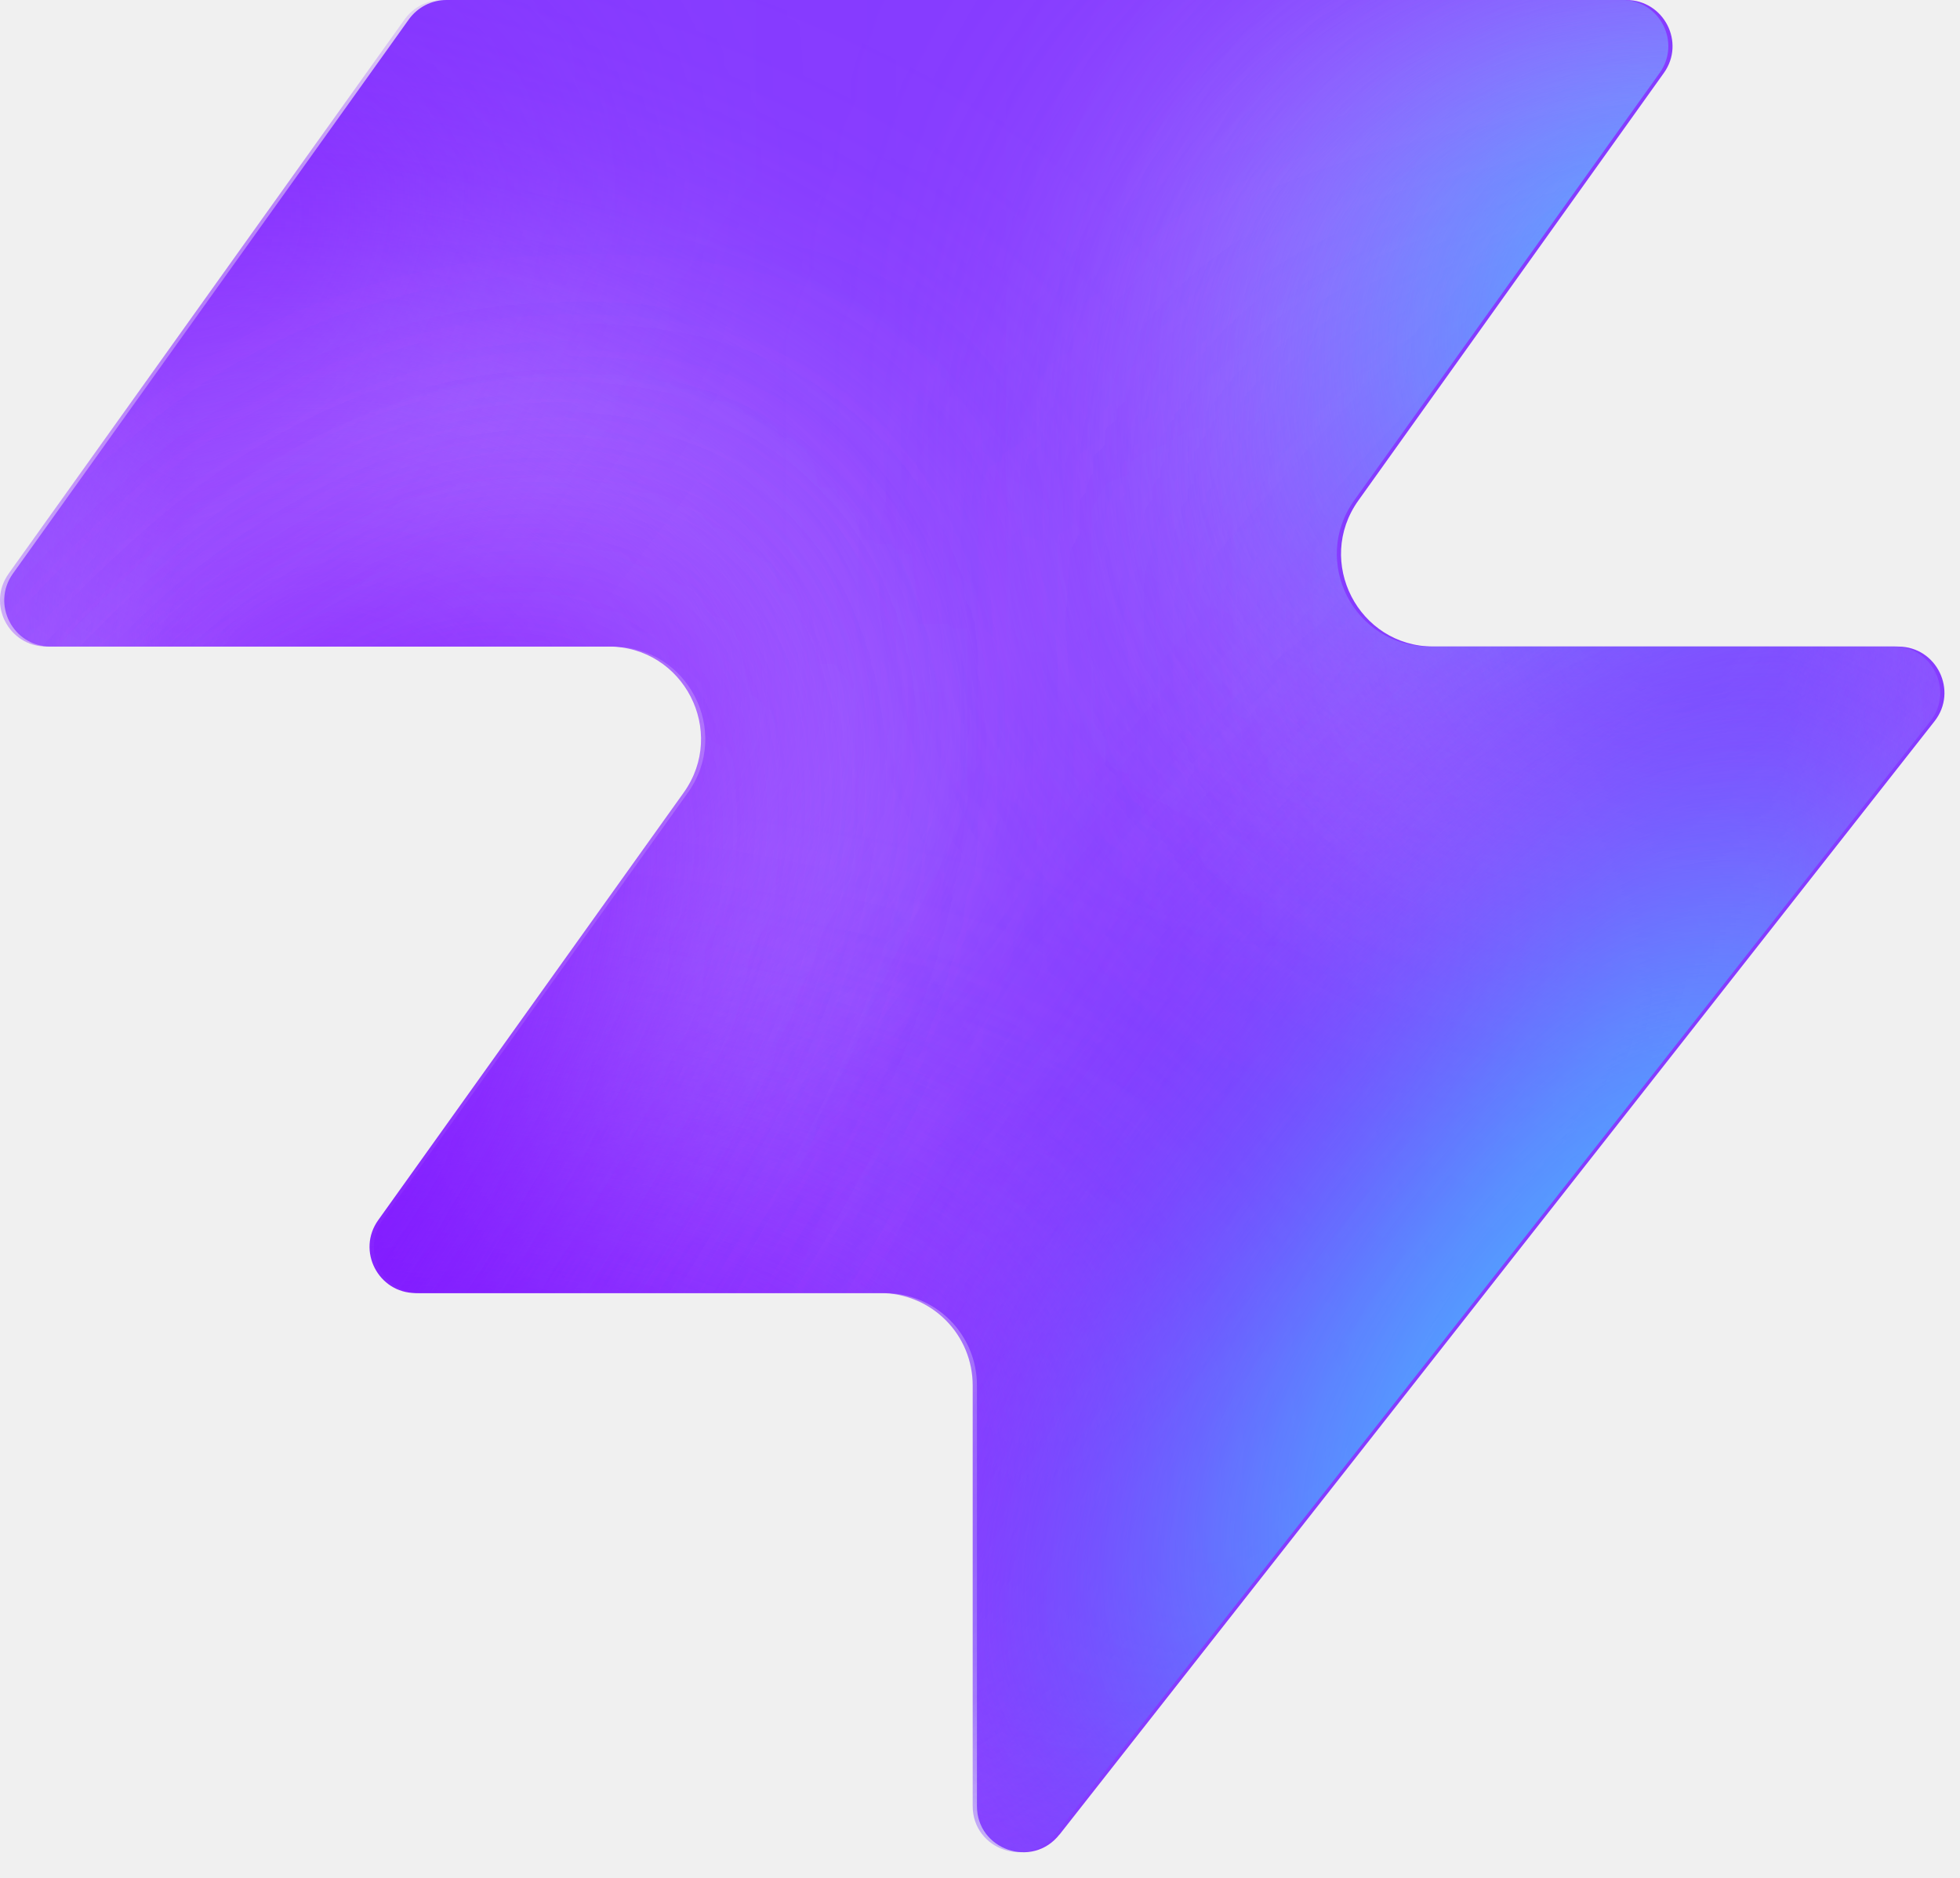
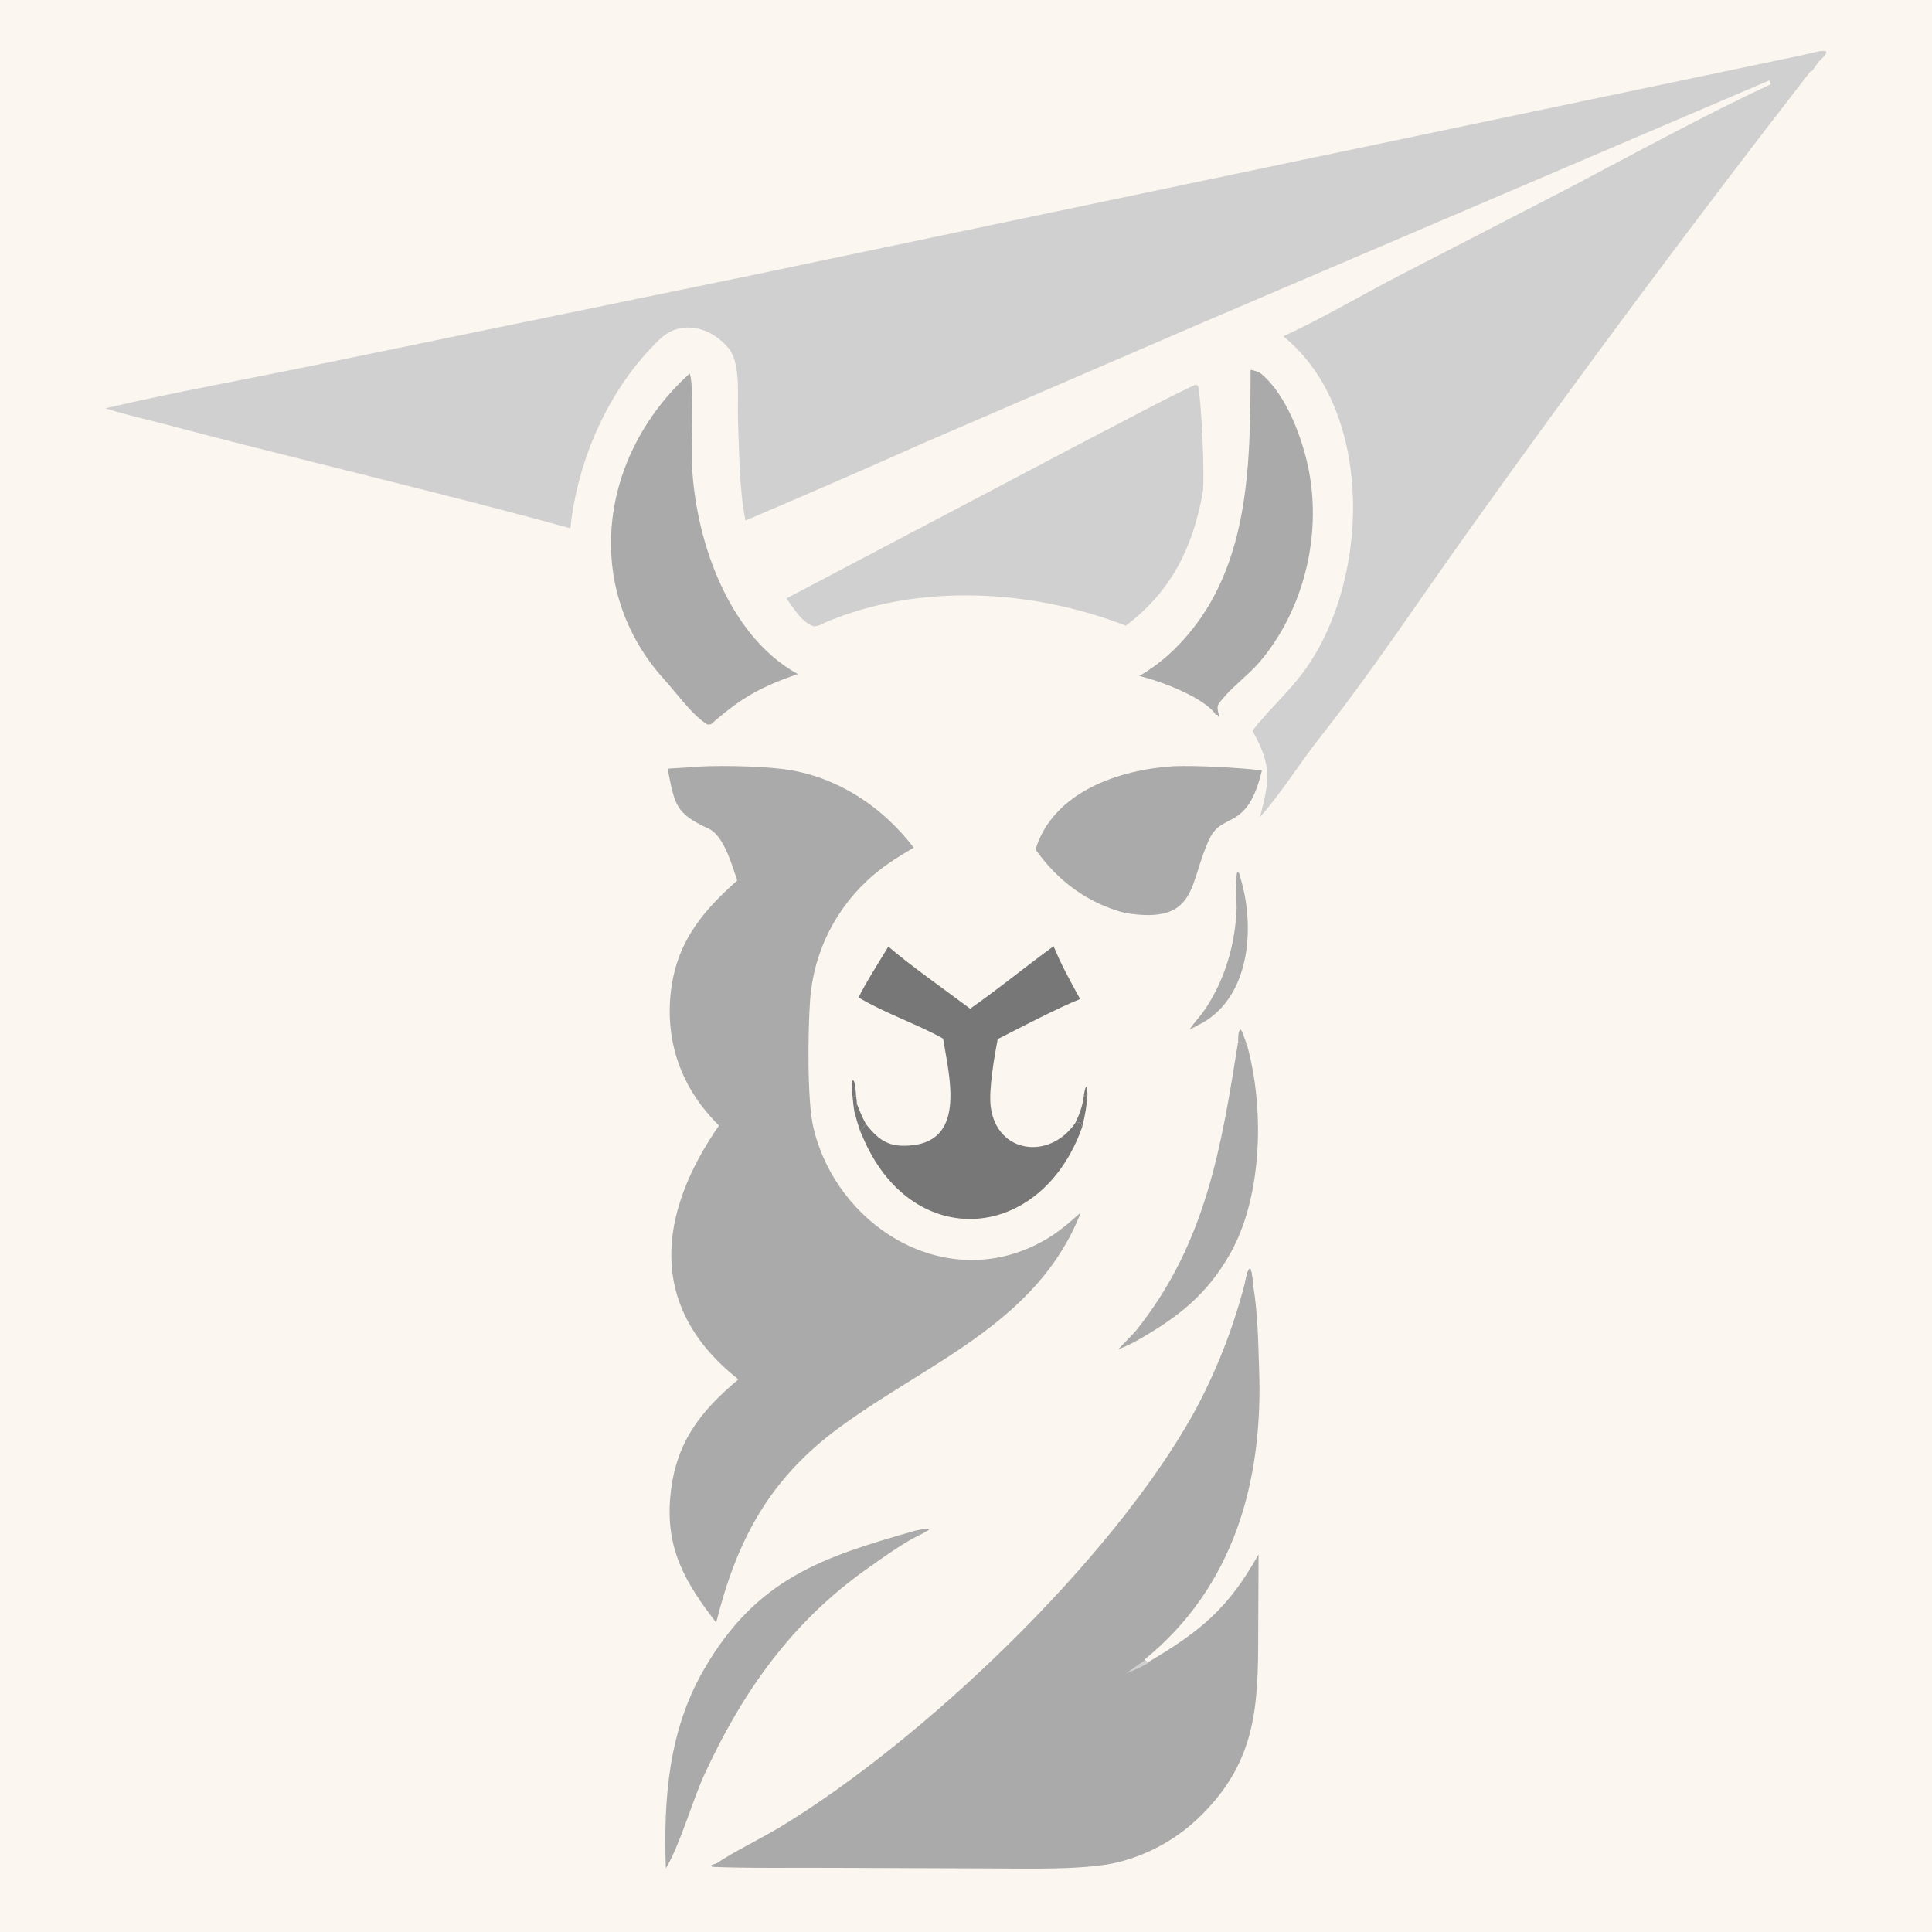
- <svg xmlns="http://www.w3.org/2000/svg" width="48" height="46" fill="none" viewBox="0 0 48 46">
-   <path fill="#863bff" d="M25.946 44.938c-.664.845-2.021.375-2.021-.698V33.937a2.26 2.26 0 0 0-2.262-2.262H10.287c-.92 0-1.456-1.04-.92-1.788l7.48-10.471c1.07-1.497 0-3.578-1.842-3.578H1.237c-.92 0-1.456-1.04-.92-1.788L10.013.474c.214-.297.556-.474.92-.474h28.894c.92 0 1.456 1.04.92 1.788l-7.48 10.471c-1.07 1.498 0 3.579 1.842 3.579h11.377c.943 0 1.473 1.088.89 1.83L25.947 44.94z" style="fill:#863bff;fill:color(display-p3 .525 .23 1);fill-opacity:1" />
-   <mask id="a" width="48" height="46" x="0" y="0" maskUnits="userSpaceOnUse" style="mask-type:alpha">
-     <path fill="#000" d="M25.842 44.938c-.664.844-2.021.375-2.021-.698V33.937a2.26 2.26 0 0 0-2.262-2.262H10.183c-.92 0-1.456-1.04-.92-1.788l7.48-10.471c1.07-1.498 0-3.579-1.842-3.579H1.133c-.92 0-1.456-1.04-.92-1.787L9.91.473c.214-.297.556-.474.92-.474h28.894c.92 0 1.456 1.04.92 1.788l-7.48 10.471c-1.07 1.498 0 3.578 1.842 3.578h11.377c.943 0 1.473 1.088.89 1.832L25.843 44.94z" style="fill:#000;fill-opacity:1" />
-   </mask>
-   <g mask="url(#a)">
-     <g filter="url(#b)">
-       <ellipse cx="5.508" cy="14.704" fill="#ede6ff" rx="5.508" ry="14.704" style="fill:#ede6ff;fill:color(display-p3 .927 .903 1);fill-opacity:1" transform="matrix(.00324 1 1 -.00324 -4.47 31.516)" />
-     </g>
-     <g filter="url(#c)">
-       <ellipse cx="10.399" cy="29.851" fill="#ede6ff" rx="10.399" ry="29.851" style="fill:#ede6ff;fill:color(display-p3 .927 .903 1);fill-opacity:1" transform="matrix(.00324 1 1 -.00324 -39.328 7.883)" />
-     </g>
-     <g filter="url(#d)">
-       <ellipse cx="5.508" cy="30.487" fill="#7e14ff" rx="5.508" ry="30.487" style="fill:#7e14ff;fill:color(display-p3 .492 .077 1);fill-opacity:1" transform="rotate(89.814 -25.913 -14.639)scale(1 -1)" />
-     </g>
-     <g filter="url(#e)">
-       <ellipse cx="5.508" cy="30.599" fill="#7e14ff" rx="5.508" ry="30.599" style="fill:#7e14ff;fill:color(display-p3 .492 .077 1);fill-opacity:1" transform="rotate(89.814 -32.644 -3.334)scale(1 -1)" />
-     </g>
-     <g filter="url(#f)">
-       <ellipse cx="5.508" cy="30.599" fill="#7e14ff" rx="5.508" ry="30.599" style="fill:#7e14ff;fill:color(display-p3 .492 .077 1);fill-opacity:1" transform="matrix(.00324 1 1 -.00324 -34.34 30.47)" />
-     </g>
-     <g filter="url(#g)">
-       <ellipse cx="14.072" cy="22.078" fill="#ede6ff" rx="14.072" ry="22.078" style="fill:#ede6ff;fill:color(display-p3 .927 .903 1);fill-opacity:1" transform="rotate(93.35 24.506 48.493)scale(-1 1)" />
-     </g>
-     <g filter="url(#h)">
-       <ellipse cx="3.47" cy="21.501" fill="#7e14ff" rx="3.47" ry="21.501" style="fill:#7e14ff;fill:color(display-p3 .492 .077 1);fill-opacity:1" transform="rotate(89.009 28.708 47.59)scale(-1 1)" />
-     </g>
-     <g filter="url(#i)">
-       <ellipse cx="3.47" cy="21.501" fill="#7e14ff" rx="3.47" ry="21.501" style="fill:#7e14ff;fill:color(display-p3 .492 .077 1);fill-opacity:1" transform="rotate(89.009 28.708 47.59)scale(-1 1)" />
-     </g>
-     <g filter="url(#j)">
-       <ellipse cx=".387" cy="8.972" fill="#7e14ff" rx="4.407" ry="29.108" style="fill:#7e14ff;fill:color(display-p3 .492 .077 1);fill-opacity:1" transform="rotate(39.51 .387 8.972)" />
-     </g>
-     <g filter="url(#k)">
-       <ellipse cx="47.523" cy="-6.092" fill="#7e14ff" rx="4.407" ry="29.108" style="fill:#7e14ff;fill:color(display-p3 .492 .077 1);fill-opacity:1" transform="rotate(37.892 47.523 -6.092)" />
-     </g>
-     <g filter="url(#l)">
-       <ellipse cx="41.412" cy="6.333" fill="#47bfff" rx="5.971" ry="9.665" style="fill:#47bfff;fill:color(display-p3 .28 .748 1);fill-opacity:1" transform="rotate(37.892 41.412 6.333)" />
-     </g>
-     <g filter="url(#m)">
-       <ellipse cx="-1.879" cy="38.332" fill="#7e14ff" rx="4.407" ry="29.108" style="fill:#7e14ff;fill:color(display-p3 .492 .077 1);fill-opacity:1" transform="rotate(37.892 -1.88 38.332)" />
-     </g>
-     <g filter="url(#n)">
-       <ellipse cx="-1.879" cy="38.332" fill="#7e14ff" rx="4.407" ry="29.108" style="fill:#7e14ff;fill:color(display-p3 .492 .077 1);fill-opacity:1" transform="rotate(37.892 -1.88 38.332)" />
-     </g>
-     <g filter="url(#o)">
-       <ellipse cx="35.651" cy="29.907" fill="#7e14ff" rx="4.407" ry="29.108" style="fill:#7e14ff;fill:color(display-p3 .492 .077 1);fill-opacity:1" transform="rotate(37.892 35.651 29.907)" />
-     </g>
-     <g filter="url(#p)">
-       <ellipse cx="38.418" cy="32.4" fill="#47bfff" rx="5.971" ry="15.297" style="fill:#47bfff;fill:color(display-p3 .28 .748 1);fill-opacity:1" transform="rotate(37.892 38.418 32.4)" />
-     </g>
+ <svg xmlns="http://www.w3.org/2000/svg" width="1024" height="1024" viewBox="0 0 1024 1024" fill="none">
+   <g clip-path="url(#clip0_1_2)">
+     <path d="M0 0H1024V1024H0V0Z" fill="#FBF6EF" />
+     <path d="M364.272 406.774C377.43 405.378 401.331 406.015 414.287 407.534C442.437 410.834 467.187 426.913 484.29 449.263C476.905 453.633 469.679 458.044 463.132 463.629C443.347 480.355 431.171 504.348 429.365 530.163C428.24 545.664 427.716 583.253 431.099 597.586C443.193 648.827 498.473 684.447 548.82 659.894C558.852 655.001 564.533 649.96 572.841 642.677C549.972 701.249 491.617 722.134 444.68 756.76C407.629 784 390.479 816.433 379.582 860C363.207 838.819 352.752 820.92 355.286 793.219C357.849 765.183 370.608 748.535 391.369 731.099C342.96 692.893 348.447 643.625 381.077 596.581C379.701 595.211 378.364 593.804 377.067 592.36C361.372 575.081 353.65 553.693 355.138 530.431C356.947 502.146 370.369 484.664 390.774 466.687C387.83 458.089 383.578 442.83 375.471 439.135C358 431.175 357.682 426.666 353.841 407.398L364.272 406.774Z" fill="#AAAAAA" />
+     <path d="M659.937 679.554C660.203 678.438 661.145 672.701 662.56 672.363C663.44 673.003 664.045 679.666 664.162 680.989C666.709 696.267 666.831 710.82 667.369 726.174C669.43 784.896 654.135 841.013 606.537 879.663L608.465 881.045C636.151 864.645 650.923 852.691 667.06 823.854L666.875 867.033C666.848 904.268 665.69 933.239 637.022 961.802C624.93 973.977 609.764 982.646 593.139 986.892C575.881 991.391 542.521 990.309 523.456 990.297L442.798 990.001C422.335 989.851 397.477 990.321 377.479 989.475L377.036 988.547L380.006 987.522C386.823 982.643 404.661 973.725 413.301 968.492C489.724 922.202 588.607 827.607 632.32 749.655C644.435 727.542 653.714 703.988 659.937 679.554Z" fill="#AAAAAA" />
+     <path d="M659.937 679.554C660.203 678.438 661.145 672.701 662.561 672.363C663.44 673.003 664.045 679.666 664.162 680.989C661.984 681.779 662.02 680.846 659.937 679.554Z" fill="#AAAAAA" />
+     <path d="M596.841 887C600.132 884.632 603.389 882.182 606.832 880L608.841 881.287C605.174 883.468 600.827 885.317 596.841 887Z" fill="#D0D0D0" />
+     <path d="M957.36 28.789C961.891 28.041 972.808 24.133 965.243 30.968C964.973 31.773 964.891 31.719 964.197 32.279C962.928 34.106 961.631 35.912 960.306 37.699L956.548 36.2C950.748 39.006 944.927 42.168 939.096 44.864L938.239 42.406L638.632 170.443L491.02 234.146C459.156 248.325 427.181 262.245 395.094 275.903C391.763 258.778 391.838 239.83 391.143 222.389C390.731 212.036 392.843 193.249 386.504 185.051C377.756 173.737 361.272 168.766 349.809 179.7C323.006 205.265 306.106 243.317 302.312 280C231.693 260.524 159.937 244.101 89.111 225.286C78.07 222.355 66.709 219.914 55.841 216.423C92.33 207.867 129.587 201.217 166.253 193.691L401.356 145.283L957.36 28.789Z" fill="#D0D0D0" />
+     <path d="M957.219 28.803C961.811 28.049 972.875 24.111 965.208 30.998C964.935 31.809 964.851 31.755 964.148 32.319C962.862 34.16 961.547 35.98 960.205 37.781L956.396 36.27C950.518 39.097 944.619 42.284 938.709 45L937.841 42.524C942.563 39.915 950.999 36.121 956.117 34.044C957.892 31.423 957.909 31.955 957.219 28.803Z" fill="#D0D0D0" />
+     <path d="M956.969 29.048C961.669 28.192 972.994 23.718 965.146 31.541C961.422 31.732 959.449 33.363 955.841 35C957.657 32.024 957.675 32.627 956.969 29.048Z" fill="#D0D0D0" />
+     <path d="M956.841 35.617C959.35 34.189 961.258 33.235 963.841 32C962.679 33.685 961.492 35.351 960.28 37L956.841 35.617Z" fill="#D0D0D0" />
+     <path d="M956.073 36L959.841 37.495C898.008 117.157 837.799 198.059 779.252 280.152C752.502 317.527 727.407 355.655 698.895 391.807C688.258 405.296 679.439 419.978 667.852 433C672.988 413.03 674.109 405.839 663.841 387.315L664.519 386.435C672.253 376.576 681.55 368.127 689.334 358.14C726.114 310.951 729.656 218.296 680.179 178.244C700.423 169.013 720.996 156.791 740.952 146.417L831.391 99.741C864.968 82.013 904.525 60.472 938.576 44.638C944.422 41.951 950.258 38.798 956.073 36Z" fill="#D0D0D0" />
+     <path d="M633.326 204L634.943 204.341C636.62 209.981 638.824 253.802 637.365 261.667C631.921 291.033 620.463 313.654 596.711 331.607C547.107 312.399 487.281 308.784 437.591 329.833C435.025 331.136 434.391 331.626 431.471 332C425.148 330.168 420.944 322.723 416.841 317.166L573.166 234.849C593.128 224.578 613.07 213.652 633.326 204Z" fill="#D0D0D0" />
+     <path d="M365.509 198C367.58 201.435 366.697 230.83 366.612 237.517C366.095 278.802 383.409 335.55 422.841 357.263C404.287 363.646 393.479 369.432 378.726 382.239C376.284 384.159 377.585 383.864 374.944 384C367.164 379.348 358.595 367.342 352.329 360.453C308.082 311.805 317.603 241.385 365.509 198Z" fill="#AAAAAA" />
+     <path d="M662.85 196C664.471 196.348 667.047 196.972 668.391 198.074C681.788 209.058 690.357 232.53 693.594 248.767C700.673 284.276 690.779 323.886 667.378 351.145C661.344 358.173 651.336 365.311 645.927 373.083C644.703 374.841 645.782 377.677 646.247 380L645.086 379.457L645.76 378.978C643.659 378.602 644.607 379.056 643.109 377.112C635.508 368.644 614.584 360.825 603.841 358.288C610.979 354.137 617.559 349.055 623.408 343.167C662.551 303.803 662.66 247.468 662.85 196Z" fill="#AAAAAA" />
+     <path d="M622.012 406.104C634.264 405.626 656.729 406.874 668.841 408.324C661.125 440.913 648.098 430.075 641.19 444.348C629.766 467.945 635.65 490.344 596.143 483.868C576.247 478.538 560.731 466.996 548.841 450.257C558.261 419.541 593.356 407.912 622.012 406.104Z" fill="#AAAAAA" />
+     <path d="M655.455 480.668C655.371 478.75 654.965 462.818 655.928 462.202C656.26 462.257 656.098 462.197 656.408 462.393C657.041 463.539 657.134 463.933 657.451 465.301C664.907 489.629 663.154 525.076 639.761 540.639C637.063 542.433 633.422 544.14 630.499 545.716C633.009 541.68 636.122 538.791 638.713 534.924C649.418 518.942 654.906 499.795 655.455 480.668Z" fill="#AAAAAA" />
+     <path d="M655.455 480.668C655.37 478.75 654.965 462.818 655.928 462.202C656.26 462.257 656.098 462.197 656.408 462.393C657.041 463.539 657.134 463.933 657.451 465.301C655.555 469.127 656.41 475.041 655.455 480.668Z" fill="#AAAAAA" />
+     <path d="M656.214 552.251L660.919 553.789C670.174 586.815 669.303 633.86 652.081 664.331C639.711 686.217 624.701 697.831 603.582 710.013L602.294 705.027C639.14 658.965 647.308 608.115 656.214 552.251Z" fill="#AAAAAA" />
+     <path d="M592.62 715.269C595.882 711.681 599.058 708.795 602.294 705.027L603.582 710.013C599.682 712.238 596.721 713.552 592.62 715.269Z" fill="#AAAAAA" />
+     <path d="M656.214 552.251C656.296 550.694 656.141 547.227 657.186 545.79C657.592 545.231 658.361 546.812 658.449 547.048C659.288 549.279 660.056 551.555 660.919 553.789L656.214 552.251Z" fill="#AAAAAA" />
+     <path d="M352.902 990.256C351.67 953.529 354.273 917.443 373.031 884.981C401.02 836.543 435.715 825.375 485.253 811.233L487.574 813.504C479.202 817.411 467.79 825.647 460.031 831.161C420.043 859.153 393.488 896.708 373.322 940.603C366.927 954.525 360.255 978.329 352.902 990.256Z" fill="#AAAAAA" />
+     <path d="M485.253 811.233C486.604 811.025 491.144 809.881 492.316 810.39L492.426 810.531C492.248 811.052 491.774 811.202 491.3 811.565L491.751 811.245C490.284 812.086 489.096 812.754 487.574 813.504L485.253 811.233Z" fill="#AAAAAA" />
+     <path d="M470.832 501.693C481.709 511.15 502.067 525.518 514.204 534.624C529.349 524.043 543.498 512.373 558.437 501.503C562.59 511.701 567.212 519.835 572.478 529.502C559.824 534.652 541.258 544.4 528.8 550.743C527.042 559.896 523.933 577.795 525.122 586.755C528.368 611.239 556.092 615.184 569.942 595.177C572.729 594.734 573.087 594.635 573.517 597.52C551.968 658.065 484.971 663.567 458.391 605.14C457.552 603.282 456.724 601.418 455.907 599.548C457.078 598.206 457.901 597.177 458.964 595.772C466.197 604.904 471.623 608.347 483.713 606.995C512.146 603.817 502.934 569.719 499.867 550.478C485.68 542.535 469.922 537.482 455.065 528.692C458.389 521.626 466.553 508.891 470.832 501.693Z" fill="#777777" />
+     <path d="M576.397 580.119C575.864 587.137 575.184 590.72 573.517 597.52C573.087 594.635 572.729 594.734 569.942 595.177C572.213 590.469 573.696 586.426 574.391 581.248L576.397 580.119Z" fill="#777777" />
+     <path d="M454.171 585.002C455.723 589.139 456.868 591.854 458.964 595.772C457.901 597.177 457.078 598.206 455.907 599.548C455.406 597.73 454.726 595.994 454.202 594.172C453.675 592.379 453.185 590.576 452.732 588.763L454.171 585.002Z" fill="#777777" />
+     <path d="M451.881 581.428C451.497 579.851 451.127 573.454 452.036 572.489C453.438 572.934 453.6 579.558 453.732 580.767C452.942 580.953 452.621 581.122 451.881 581.428Z" fill="#777777" />
+     <path d="M451.881 581.428C452.621 581.122 452.942 580.953 453.732 580.767C453.973 582.412 454.098 583.36 454.171 585.002L452.732 588.763C452.373 586.289 452.149 583.909 451.881 581.428Z" fill="#777777" />
+     <path d="M574.391 581.248C574.56 580.028 574.94 576.8 575.74 575.926C576.303 576.379 576.332 579.414 576.397 580.119L574.391 581.248Z" fill="#777777" />
  </g>
  <defs>
-     <filter id="b" width="60.045" height="41.654" x="-19.77" y="16.149" color-interpolation-filters="sRGB" filterUnits="userSpaceOnUse">
-       <feFlood flood-opacity="0" result="BackgroundImageFix" />
-       <feBlend in="SourceGraphic" in2="BackgroundImageFix" result="shape" />
-       <feGaussianBlur result="effect1_foregroundBlur_2002_17158" stdDeviation="7.659" />
-     </filter>
-     <filter id="c" width="90.34" height="51.437" x="-54.613" y="-7.533" color-interpolation-filters="sRGB" filterUnits="userSpaceOnUse">
-       <feFlood flood-opacity="0" result="BackgroundImageFix" />
-       <feBlend in="SourceGraphic" in2="BackgroundImageFix" result="shape" />
-       <feGaussianBlur result="effect1_foregroundBlur_2002_17158" stdDeviation="7.659" />
-     </filter>
-     <filter id="d" width="79.355" height="29.4" x="-49.64" y="2.03" color-interpolation-filters="sRGB" filterUnits="userSpaceOnUse">
-       <feFlood flood-opacity="0" result="BackgroundImageFix" />
-       <feBlend in="SourceGraphic" in2="BackgroundImageFix" result="shape" />
-       <feGaussianBlur result="effect1_foregroundBlur_2002_17158" stdDeviation="4.596" />
-     </filter>
-     <filter id="e" width="79.579" height="29.4" x="-45.045" y="20.029" color-interpolation-filters="sRGB" filterUnits="userSpaceOnUse">
-       <feFlood flood-opacity="0" result="BackgroundImageFix" />
-       <feBlend in="SourceGraphic" in2="BackgroundImageFix" result="shape" />
-       <feGaussianBlur result="effect1_foregroundBlur_2002_17158" stdDeviation="4.596" />
-     </filter>
-     <filter id="f" width="79.579" height="29.4" x="-43.513" y="21.178" color-interpolation-filters="sRGB" filterUnits="userSpaceOnUse">
-       <feFlood flood-opacity="0" result="BackgroundImageFix" />
-       <feBlend in="SourceGraphic" in2="BackgroundImageFix" result="shape" />
-       <feGaussianBlur result="effect1_foregroundBlur_2002_17158" stdDeviation="4.596" />
-     </filter>
-     <filter id="g" width="74.749" height="58.852" x="15.756" y="-17.901" color-interpolation-filters="sRGB" filterUnits="userSpaceOnUse">
-       <feFlood flood-opacity="0" result="BackgroundImageFix" />
-       <feBlend in="SourceGraphic" in2="BackgroundImageFix" result="shape" />
-       <feGaussianBlur result="effect1_foregroundBlur_2002_17158" stdDeviation="7.659" />
-     </filter>
-     <filter id="h" width="61.377" height="25.362" x="23.548" y="2.284" color-interpolation-filters="sRGB" filterUnits="userSpaceOnUse">
-       <feFlood flood-opacity="0" result="BackgroundImageFix" />
-       <feBlend in="SourceGraphic" in2="BackgroundImageFix" result="shape" />
-       <feGaussianBlur result="effect1_foregroundBlur_2002_17158" stdDeviation="4.596" />
-     </filter>
-     <filter id="i" width="61.377" height="25.362" x="23.548" y="2.284" color-interpolation-filters="sRGB" filterUnits="userSpaceOnUse">
-       <feFlood flood-opacity="0" result="BackgroundImageFix" />
-       <feBlend in="SourceGraphic" in2="BackgroundImageFix" result="shape" />
-       <feGaussianBlur result="effect1_foregroundBlur_2002_17158" stdDeviation="4.596" />
-     </filter>
-     <filter id="j" width="56.045" height="63.649" x="-27.636" y="-22.853" color-interpolation-filters="sRGB" filterUnits="userSpaceOnUse">
-       <feFlood flood-opacity="0" result="BackgroundImageFix" />
-       <feBlend in="SourceGraphic" in2="BackgroundImageFix" result="shape" />
-       <feGaussianBlur result="effect1_foregroundBlur_2002_17158" stdDeviation="4.596" />
-     </filter>
-     <filter id="k" width="54.814" height="64.646" x="20.116" y="-38.415" color-interpolation-filters="sRGB" filterUnits="userSpaceOnUse">
-       <feFlood flood-opacity="0" result="BackgroundImageFix" />
-       <feBlend in="SourceGraphic" in2="BackgroundImageFix" result="shape" />
-       <feGaussianBlur result="effect1_foregroundBlur_2002_17158" stdDeviation="4.596" />
-     </filter>
-     <filter id="l" width="33.541" height="35.313" x="24.641" y="-11.323" color-interpolation-filters="sRGB" filterUnits="userSpaceOnUse">
-       <feFlood flood-opacity="0" result="BackgroundImageFix" />
-       <feBlend in="SourceGraphic" in2="BackgroundImageFix" result="shape" />
-       <feGaussianBlur result="effect1_foregroundBlur_2002_17158" stdDeviation="4.596" />
-     </filter>
-     <filter id="m" width="54.814" height="64.646" x="-29.286" y="6.009" color-interpolation-filters="sRGB" filterUnits="userSpaceOnUse">
-       <feFlood flood-opacity="0" result="BackgroundImageFix" />
-       <feBlend in="SourceGraphic" in2="BackgroundImageFix" result="shape" />
-       <feGaussianBlur result="effect1_foregroundBlur_2002_17158" stdDeviation="4.596" />
-     </filter>
-     <filter id="n" width="54.814" height="64.646" x="-29.286" y="6.009" color-interpolation-filters="sRGB" filterUnits="userSpaceOnUse">
-       <feFlood flood-opacity="0" result="BackgroundImageFix" />
-       <feBlend in="SourceGraphic" in2="BackgroundImageFix" result="shape" />
-       <feGaussianBlur result="effect1_foregroundBlur_2002_17158" stdDeviation="4.596" />
-     </filter>
-     <filter id="o" width="54.814" height="64.646" x="8.244" y="-2.416" color-interpolation-filters="sRGB" filterUnits="userSpaceOnUse">
-       <feFlood flood-opacity="0" result="BackgroundImageFix" />
-       <feBlend in="SourceGraphic" in2="BackgroundImageFix" result="shape" />
-       <feGaussianBlur result="effect1_foregroundBlur_2002_17158" stdDeviation="4.596" />
-     </filter>
-     <filter id="p" width="39.409" height="43.623" x="18.713" y="10.588" color-interpolation-filters="sRGB" filterUnits="userSpaceOnUse">
-       <feFlood flood-opacity="0" result="BackgroundImageFix" />
-       <feBlend in="SourceGraphic" in2="BackgroundImageFix" result="shape" />
-       <feGaussianBlur result="effect1_foregroundBlur_2002_17158" stdDeviation="4.596" />
-     </filter>
+     <clipPath id="clip0_1_2">
+       <rect width="1024" height="1024" fill="white" />
+     </clipPath>
  </defs>
</svg>
